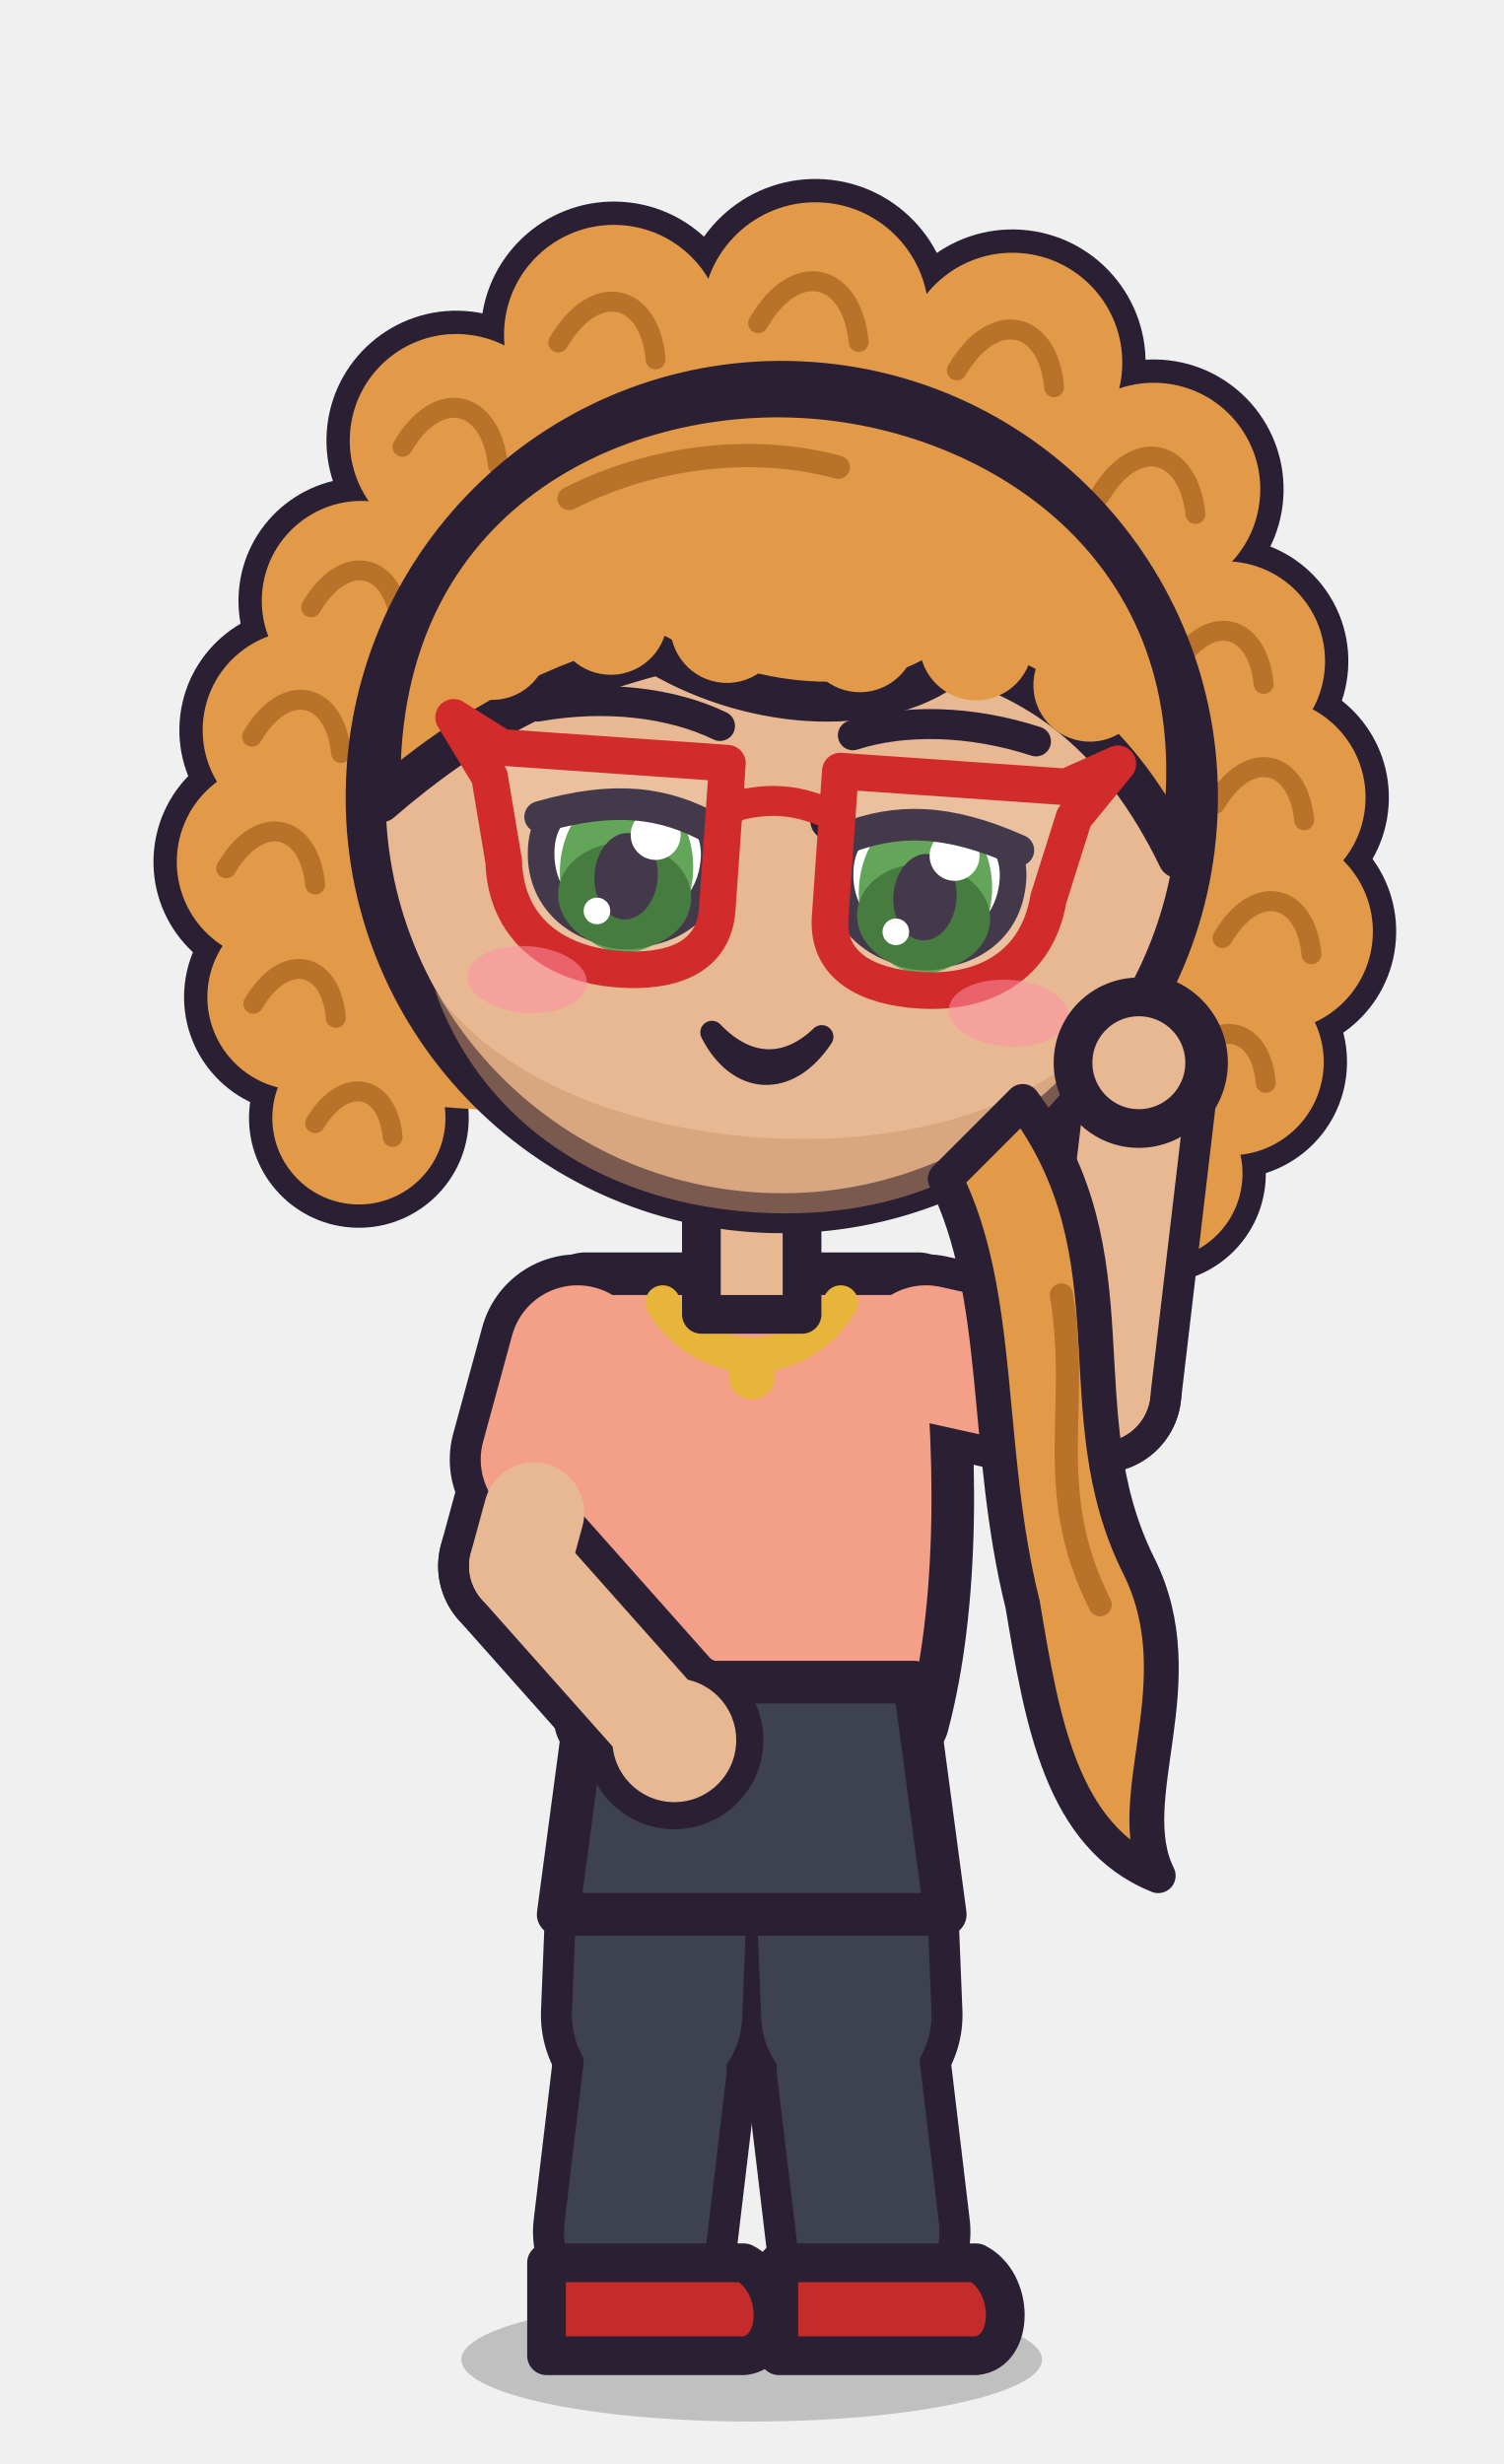
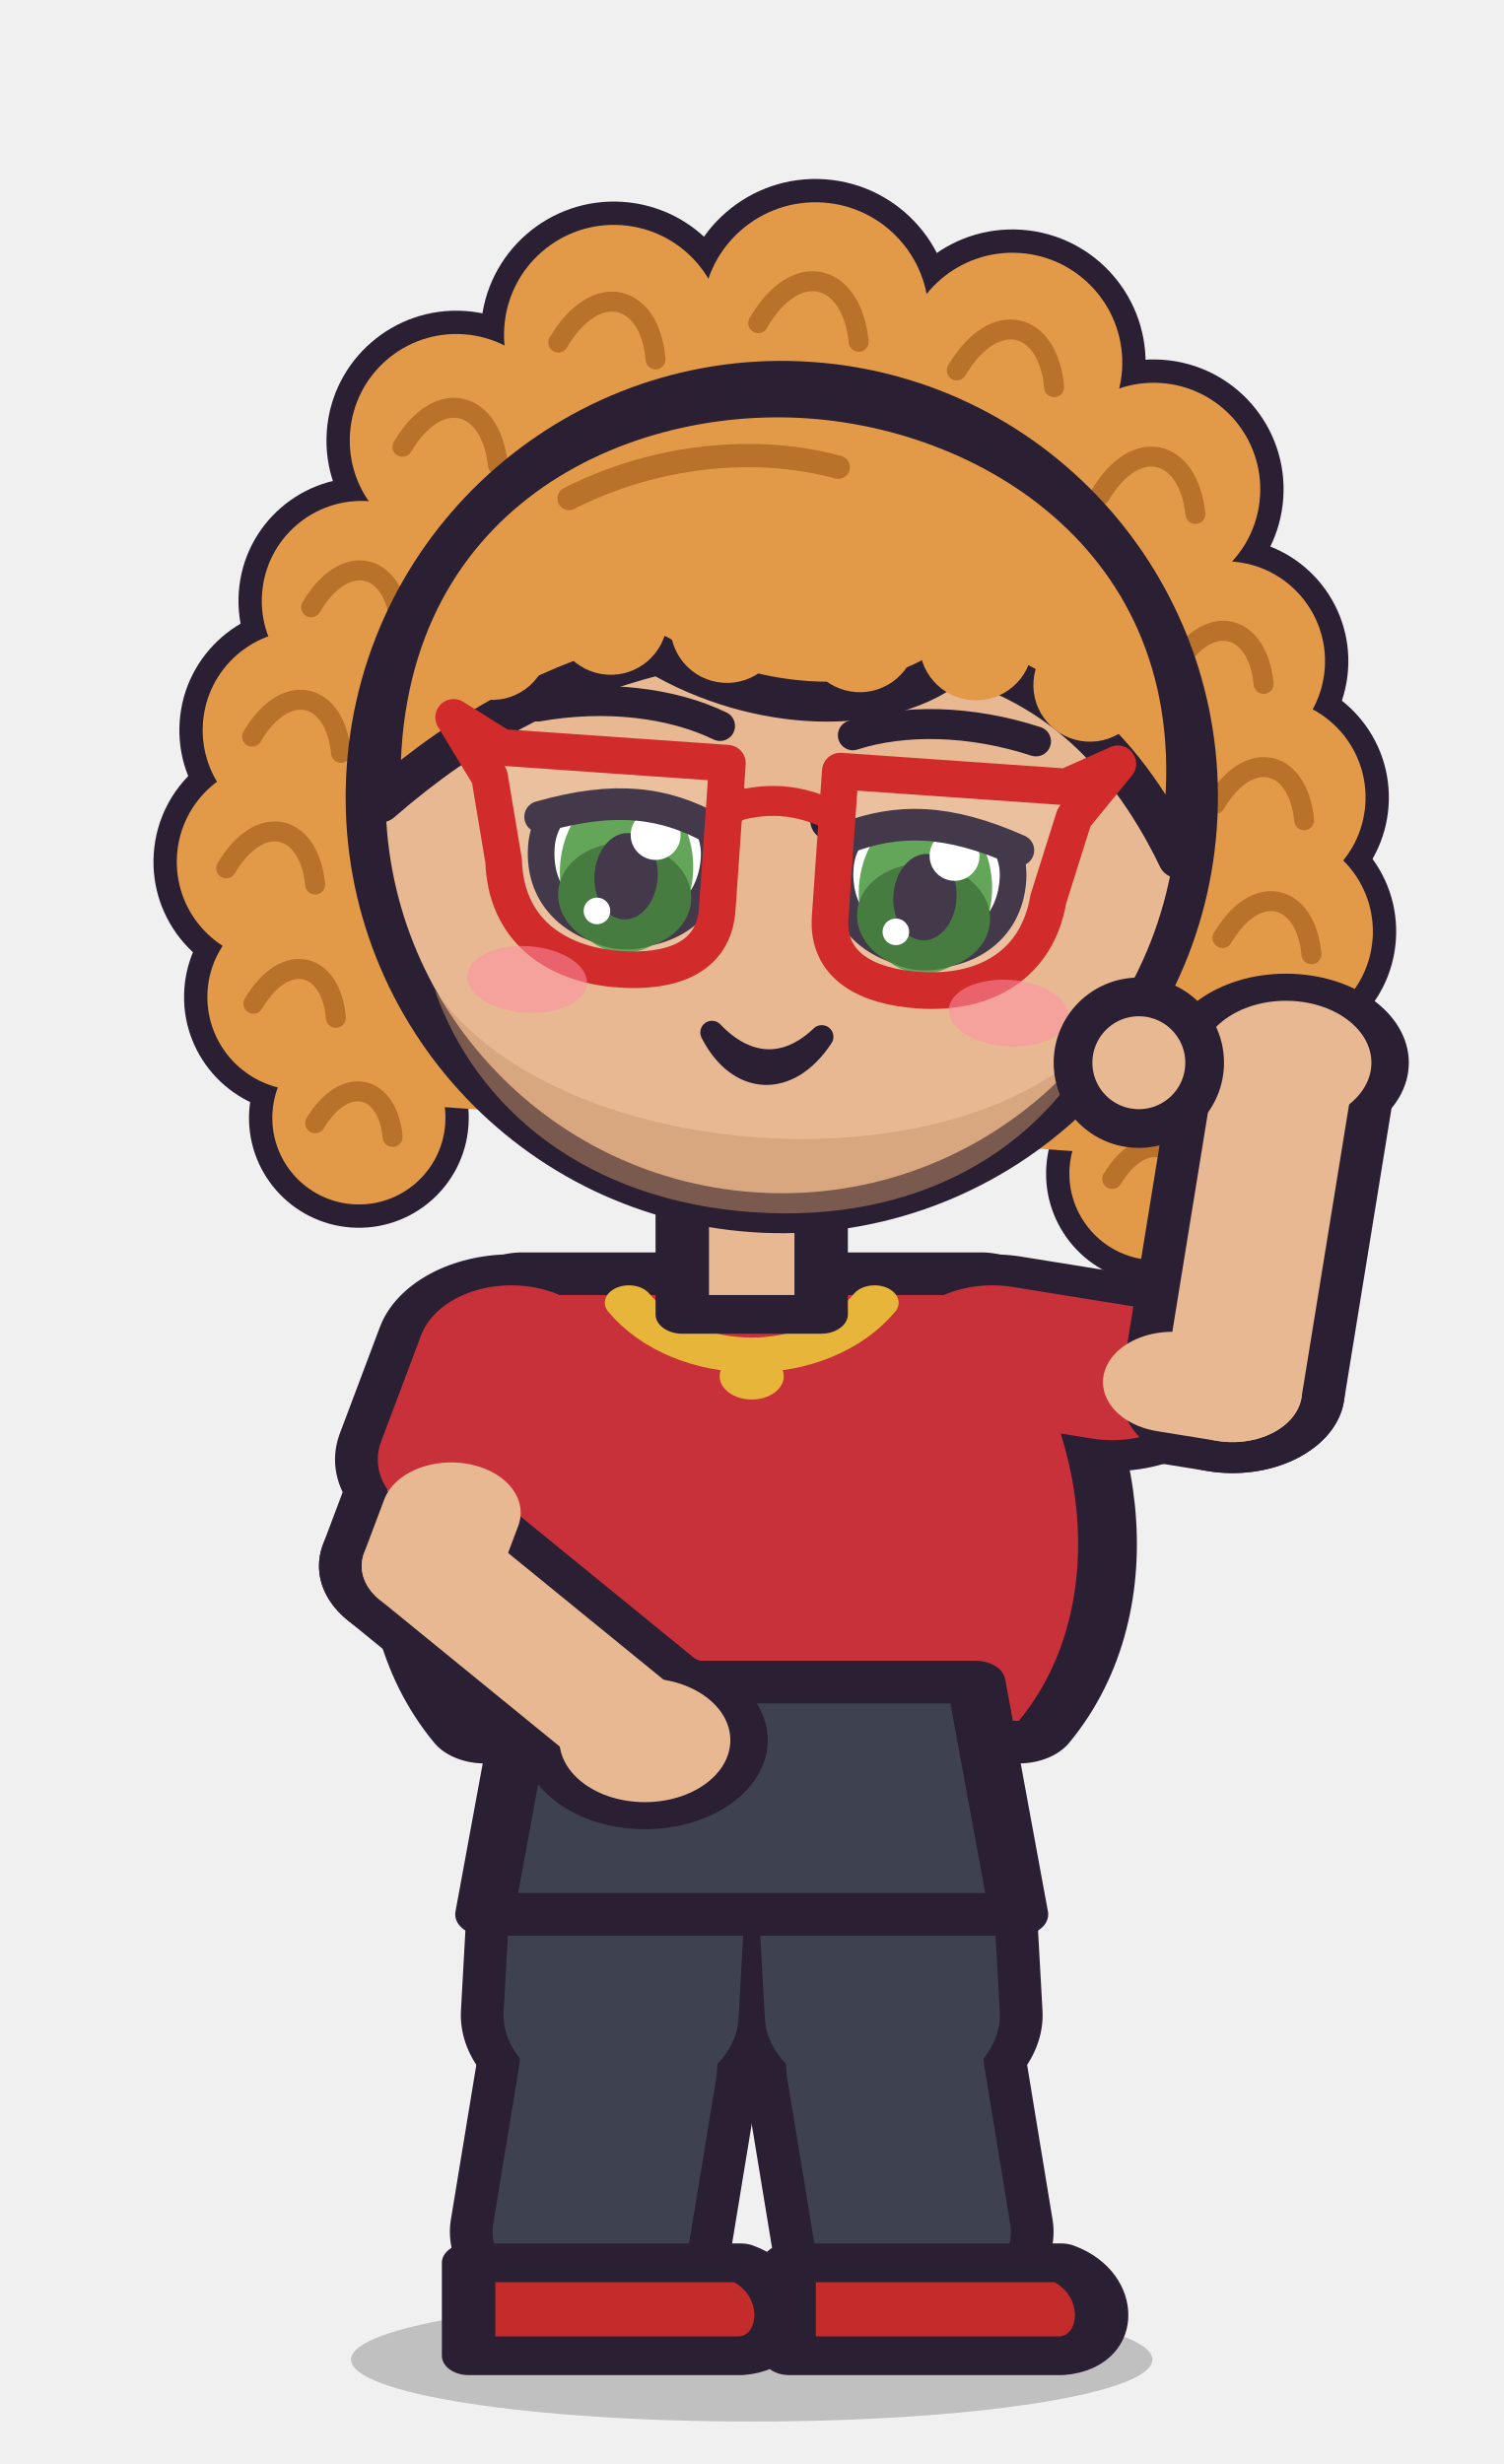
- <svg xmlns="http://www.w3.org/2000/svg" viewBox="-36 -54 72 118" width="72" height="118">
+ <svg xmlns="http://www.w3.org/2000/svg" viewBox="-36 -54 72 118" overflow="visible" width="72" height="118">
  <g transform="translate(0 4.308989) scale(0.9269663)" stroke-linejoin="round" stroke-linecap="round">
    <g transform="translate(0 -23.5) rotate(4 0 24) scale(.86)" stroke="#2B1F33" stroke-width="2.4">
      <circle cx="-26" cy="-8" r="7.4" fill="#2B1F33" stroke="none" />
      <circle cx="-29" cy="0" r="7.4" fill="#2B1F33" stroke="none" />
      <circle cx="-30" cy="8" r="7.4" fill="#2B1F33" stroke="none" />
      <circle cx="-28" cy="16" r="7.0" fill="#2B1F33" stroke="none" />
      <circle cx="-24" cy="23" r="6.6" fill="#2B1F33" stroke="none" />
      <circle cx="26" cy="-8" r="7.4" fill="#2B1F33" stroke="none" />
      <circle cx="29" cy="0" r="7.4" fill="#2B1F33" stroke="none" />
      <circle cx="30" cy="8" r="7.4" fill="#2B1F33" stroke="none" />
      <circle cx="28" cy="16" r="7.0" fill="#2B1F33" stroke="none" />
      <circle cx="24" cy="23" r="6.6" fill="#2B1F33" stroke="none" />
      <circle cx="-21" cy="-18" r="7.8" fill="#2B1F33" stroke="none" />
      <circle cx="-12" cy="-25" r="8.0" fill="#2B1F33" stroke="none" />
      <circle cx="0" cy="-27" r="8.2" fill="#2B1F33" stroke="none" />
      <circle cx="12" cy="-25" r="8.0" fill="#2B1F33" stroke="none" />
      <circle cx="21" cy="-18" r="7.8" fill="#2B1F33" stroke="none" />
      <path d="M-26 -8 C-24 -22 24 -22 26 -8 L28 22 L-28 22 Z" fill="#E29A48" stroke="none" />
      <circle cx="-26" cy="-8" r="6" fill="#E29A48" stroke="none" />
      <circle cx="-29" cy="0" r="6" fill="#E29A48" stroke="none" />
      <circle cx="-30" cy="8" r="6" fill="#E29A48" stroke="none" />
      <circle cx="-28" cy="16" r="5.6" fill="#E29A48" stroke="none" />
      <circle cx="-24" cy="23" r="5.2" fill="#E29A48" stroke="none" />
      <circle cx="26" cy="-8" r="6" fill="#E29A48" stroke="none" />
      <circle cx="29" cy="0" r="6" fill="#E29A48" stroke="none" />
      <circle cx="30" cy="8" r="6" fill="#E29A48" stroke="none" />
      <circle cx="28" cy="16" r="5.6" fill="#E29A48" stroke="none" />
      <circle cx="24" cy="23" r="5.2" fill="#E29A48" stroke="none" />
      <circle cx="-21" cy="-18" r="6.4" fill="#E29A48" stroke="none" />
      <circle cx="-12" cy="-25" r="6.6" fill="#E29A48" stroke="none" />
      <circle cx="0" cy="-27" r="6.8" fill="#E29A48" stroke="none" />
      <circle cx="12" cy="-25" r="6.6" fill="#E29A48" stroke="none" />
      <circle cx="21" cy="-18" r="6.4" fill="#E29A48" stroke="none" />
      <path d="M-29.0 -7.4 C-27.2 -11.0 -24.2 -10.4 -23.6 -6.8" fill="none" stroke="#B9722A" stroke-width="1.2" />
      <path d="M-32.0 0.6 C-30.2 -3.0 -27.2 -2.4 -26.6 1.2" fill="none" stroke="#B9722A" stroke-width="1.2" />
      <path d="M-33.0 8.6 C-31.2 5.0 -28.2 5.6 -27.6 9.2" fill="none" stroke="#B9722A" stroke-width="1.2" />
      <path d="M-30.8 16.6 C-29.1 13.2 -26.3 13.8 -25.8 17.1" fill="none" stroke="#B9722A" stroke-width="1.2" />
      <path d="M-26.6 23.5 C-25.0 20.4 -22.4 20.9 -21.9 24.0" fill="none" stroke="#B9722A" stroke-width="1.2" />
      <path d="M23.0 -7.4 C24.8 -11.0 27.8 -10.4 28.4 -6.8" fill="none" stroke="#B9722A" stroke-width="1.2" />
      <path d="M26.0 0.6 C27.8 -3.0 30.8 -2.4 31.4 1.2" fill="none" stroke="#B9722A" stroke-width="1.2" />
      <path d="M27.0 8.6 C28.8 5.0 31.8 5.6 32.4 9.2" fill="none" stroke="#B9722A" stroke-width="1.2" />
      <path d="M25.2 16.6 C26.9 13.2 29.7 13.8 30.2 17.1" fill="none" stroke="#B9722A" stroke-width="1.2" />
      <path d="M21.4 23.5 C23.0 20.4 25.6 20.9 26.1 24.0" fill="none" stroke="#B9722A" stroke-width="1.2" />
      <path d="M-24.2 -17.4 C-22.3 -21.2 -19.1 -20.6 -18.4 -16.7" fill="none" stroke="#B9722A" stroke-width="1.2" />
      <path d="M-15.3 -24.3 C-13.3 -28.3 -10.0 -27.6 -9.4 -23.7" fill="none" stroke="#B9722A" stroke-width="1.2" />
      <path d="M-3.4 -26.3 C-1.4 -30.4 2.0 -29.7 2.7 -25.6" fill="none" stroke="#B9722A" stroke-width="1.2" />
      <path d="M8.7 -24.3 C10.7 -28.3 14.0 -27.6 14.6 -23.7" fill="none" stroke="#B9722A" stroke-width="1.2" />
      <path d="M17.8 -17.4 C19.7 -21.2 22.9 -20.6 23.6 -16.7" fill="none" stroke="#B9722A" stroke-width="1.2" />
    </g>
-     <ellipse cx="0" cy="59" rx="15" ry="3.2" fill="#000" opacity=".2" />
-     <path d="M-4.60 34.00 L-5.00 44.00 L-6.00 52.40" fill="none" stroke="#2B1F33" stroke-width="10.6" stroke-linecap="round" stroke-linejoin="round" />
-     <path d="M4.60 34.00 L5.00 44.00 L6.00 52.40" fill="none" stroke="#2B1F33" stroke-width="10.6" stroke-linecap="round" stroke-linejoin="round" />
-     <path d="M-4.60 34.00 L-4.89 41.20" fill="none" stroke="#2B1F33" stroke-width="12.0" stroke-linecap="round" stroke-linejoin="round" />
-     <path d="M4.60 34.00 L4.89 41.20" fill="none" stroke="#2B1F33" stroke-width="12.0" stroke-linecap="round" stroke-linejoin="round" />
-     <path d="M-4.60 34.00 L-5.00 44.00 L-6.00 52.40" fill="none" stroke="#3E4250" stroke-width="7.4" stroke-linecap="round" stroke-linejoin="round" />
-     <path d="M4.60 34.00 L5.00 44.00 L6.00 52.40" fill="none" stroke="#3E4250" stroke-width="7.4" stroke-linecap="round" stroke-linejoin="round" />
-     <path d="M-4.60 34.00 L-4.89 41.20" fill="none" stroke="#3E4250" stroke-width="8.8" stroke-linecap="round" stroke-linejoin="round" />
-     <path d="M4.60 34.00 L4.89 41.20" fill="none" stroke="#3E4250" stroke-width="8.8" stroke-linecap="round" stroke-linejoin="round" />
-     <path d="M-10.6 54 L-0.4 54 C1.6 55 1.6 58.6 -0.4 58.8 L-10.6 58.8 Z" fill="#C42B2B" stroke="#2B1F33" stroke-width="2" />
-     <path d="M1.4 54 L11.6 54 C13.6 55 13.6 58.6 11.6 58.8 L1.4 58.8 Z" fill="#C42B2B" stroke="#2B1F33" stroke-width="2" />
-     <path d="M-9.00 7.00 L-12.00 18.00" fill="none" stroke="#2B1F33" stroke-width="8.4" stroke-linecap="round" stroke-linejoin="round" />
-     <path d="M9.00 7.00 L18.00 9.00" fill="none" stroke="#2B1F33" stroke-width="8.4" stroke-linecap="round" stroke-linejoin="round" />
-     <path d="M-9.00 7.00 L-10.50 12.50" fill="none" stroke="#2B1F33" stroke-width="10.2" stroke-linecap="round" stroke-linejoin="round" />
-     <path d="M9.00 7.00 L13.50 8.00" fill="none" stroke="#2B1F33" stroke-width="10.2" stroke-linecap="round" stroke-linejoin="round" />
-     <path d="M-8.6 4 C-9.6 12 -9.6 20 -8 26 L8 26 C9.6 20 9.6 12 8.6 4 Z" fill="#2B1F33" stroke="#2B1F33" stroke-width="4.4" />
-     <path d="M-9.00 7.00 L-12.00 18.00" fill="none" stroke="#E7B892" stroke-width="5.2" stroke-linecap="round" stroke-linejoin="round" />
-     <path d="M9.00 7.00 L18.00 9.00" fill="none" stroke="#E7B892" stroke-width="5.2" stroke-linecap="round" stroke-linejoin="round" />
-     <path d="M-8.6 4 C-9.6 12 -9.6 20 -8 26 L8 26 C9.6 20 9.6 12 8.6 4 Z" fill="#F4A088" stroke="none" />
-     <path d="M-9.00 7.00 L-10.50 12.50" fill="none" stroke="#F4A088" stroke-width="7" stroke-linecap="round" stroke-linejoin="round" />
-     <path d="M9.00 7.00 L13.50 8.00" fill="none" stroke="#F4A088" stroke-width="7" stroke-linecap="round" stroke-linejoin="round" />
-     <path d="M-4.6 4.4 C-2.4 8 2.4 8 4.6 4.4" fill="none" stroke="#E7B53A" stroke-width="1.8" />
-     <circle cx="0" cy="8.2" r="1.2" fill="#E7B53A" stroke="none" />
-     <path d="M-8.4 24 L8.4 24 L10 36 L-10 36 Z" fill="#3E4250" stroke="#2B1F33" stroke-width="2.2" />
-     <rect x="-2.6" y="-1" width="5.2" height="6" fill="#E7B892" stroke="#2B1F33" stroke-width="2" />
-     <path d="M-12.00 18.00 L-4.00 27.00" fill="none" stroke="#2B1F33" stroke-width="8.4" stroke-linecap="round" stroke-linejoin="round" />
-     <circle cx="-4.00" cy="27.00" r="4.6" fill="#2B1F33" />
-     <path d="M-11.25 15.25 L-12.00 18.00" fill="none" stroke="#E7B892" stroke-width="5.2" stroke-linecap="round" stroke-linejoin="round" />
-     <path d="M-12.00 18.00 L-4.00 27.00" fill="none" stroke="#E7B892" stroke-width="5.2" stroke-linecap="round" stroke-linejoin="round" />
-     <circle cx="-4.00" cy="27.00" r="3.2" fill="#E7B892" />
-     <path d="M18.00 9.00 L20.00 -8.00" fill="none" stroke="#2B1F33" stroke-width="8.4" stroke-linecap="round" stroke-linejoin="round" />
-     <circle cx="20.00" cy="-8.00" r="4.6" fill="#2B1F33" />
-     <path d="M15.75 8.50 L18.00 9.00" fill="none" stroke="#E7B892" stroke-width="5.2" stroke-linecap="round" stroke-linejoin="round" />
-     <path d="M18.00 9.00 L20.00 -8.00" fill="none" stroke="#E7B892" stroke-width="5.2" stroke-linecap="round" stroke-linejoin="round" />
-     <circle cx="20.00" cy="-8.00" r="3.2" fill="#E7B892" />
+     <g transform="scale(1.38 1)">
+       <ellipse cx="0" cy="59" rx="15" ry="3.2" fill="#000" opacity=".2" />
+       <path d="M-4.60 34.00 L-5.00 44.00 L-6.00 52.40" fill="none" stroke="#2B1F33" stroke-width="10.6" stroke-linecap="round" stroke-linejoin="round" />
+       <path d="M4.60 34.00 L5.00 44.00 L6.00 52.40" fill="none" stroke="#2B1F33" stroke-width="10.6" stroke-linecap="round" stroke-linejoin="round" />
+       <path d="M-4.60 34.00 L-4.89 41.20" fill="none" stroke="#2B1F33" stroke-width="12.0" stroke-linecap="round" stroke-linejoin="round" />
+       <path d="M4.60 34.00 L4.89 41.20" fill="none" stroke="#2B1F33" stroke-width="12.0" stroke-linecap="round" stroke-linejoin="round" />
+       <path d="M-4.60 34.00 L-5.00 44.00 L-6.00 52.40" fill="none" stroke="#3E4250" stroke-width="7.4" stroke-linecap="round" stroke-linejoin="round" />
+       <path d="M4.60 34.00 L5.00 44.00 L6.00 52.40" fill="none" stroke="#3E4250" stroke-width="7.4" stroke-linecap="round" stroke-linejoin="round" />
+       <path d="M-4.60 34.00 L-4.89 41.20" fill="none" stroke="#3E4250" stroke-width="8.8" stroke-linecap="round" stroke-linejoin="round" />
+       <path d="M4.60 34.00 L4.89 41.20" fill="none" stroke="#3E4250" stroke-width="8.8" stroke-linecap="round" stroke-linejoin="round" />
+       <path d="M-10.6 54 L-0.4 54 C1.6 55 1.6 58.6 -0.4 58.8 L-10.6 58.8 Z" fill="#C42B2B" stroke="#2B1F33" stroke-width="2" />
+       <path d="M1.4 54 L11.6 54 C13.6 55 13.6 58.6 11.6 58.8 L1.4 58.8 Z" fill="#C42B2B" stroke="#2B1F33" stroke-width="2" />
+       <path d="M-9.00 7.00 L-12.00 18.00" fill="none" stroke="#2B1F33" stroke-width="8.4" stroke-linecap="round" stroke-linejoin="round" />
+       <path d="M9.00 7.00 L18.00 9.00" fill="none" stroke="#2B1F33" stroke-width="8.4" stroke-linecap="round" stroke-linejoin="round" />
+       <path d="M-9.00 7.00 L-10.50 12.50" fill="none" stroke="#2B1F33" stroke-width="10.2" stroke-linecap="round" stroke-linejoin="round" />
+       <path d="M9.00 7.00 L13.50 8.00" fill="none" stroke="#2B1F33" stroke-width="10.2" stroke-linecap="round" stroke-linejoin="round" />
+       <path d="M-8.6 4 C-12.6 10 -13.6 20 -10 26 L10 26 C13.6 20 12.6 10 8.6 4 Z" fill="#2B1F33" stroke="#2B1F33" stroke-width="4.4" />
+       <path d="M-9.00 7.00 L-12.00 18.00" fill="none" stroke="#E7B892" stroke-width="5.2" stroke-linecap="round" stroke-linejoin="round" />
+       <path d="M9.00 7.00 L18.00 9.00" fill="none" stroke="#E7B892" stroke-width="5.2" stroke-linecap="round" stroke-linejoin="round" />
+       <path d="M-8.6 4 C-12.6 10 -13.6 20 -10 26 L10 26 C13.6 20 12.6 10 8.6 4 Z" fill="#C8303A" stroke="none" />
+       <path d="M-9.00 7.00 L-10.50 12.50" fill="none" stroke="#C8303A" stroke-width="7" stroke-linecap="round" stroke-linejoin="round" />
+       <path d="M9.00 7.00 L13.50 8.00" fill="none" stroke="#C8303A" stroke-width="7" stroke-linecap="round" stroke-linejoin="round" />
+       <path d="M-4.6 4.4 C-2.4 8 2.4 8 4.6 4.4" fill="none" stroke="#E7B53A" stroke-width="1.8" />
+       <circle cx="0" cy="8.2" r="1.2" fill="#E7B53A" stroke="none" />
+       <path d="M-8.4 24 L8.4 24 L10 36 L-10 36 Z" fill="#3E4250" stroke="#2B1F33" stroke-width="2.2" />
+       <rect x="-2.6" y="-1" width="5.2" height="6" fill="#E7B892" stroke="#2B1F33" stroke-width="2" />
+       <path d="M-12.00 18.00 L-4.00 27.00" fill="none" stroke="#2B1F33" stroke-width="8.4" stroke-linecap="round" stroke-linejoin="round" />
+       <circle cx="-4.00" cy="27.00" r="4.6" fill="#2B1F33" />
+       <path d="M-11.25 15.25 L-12.00 18.00" fill="none" stroke="#E7B892" stroke-width="5.2" stroke-linecap="round" stroke-linejoin="round" />
+       <path d="M-12.00 18.00 L-4.00 27.00" fill="none" stroke="#E7B892" stroke-width="5.2" stroke-linecap="round" stroke-linejoin="round" />
+       <circle cx="-4.00" cy="27.00" r="3.2" fill="#E7B892" />
+       <path d="M18.00 9.00 L20.00 -8.00" fill="none" stroke="#2B1F33" stroke-width="8.4" stroke-linecap="round" stroke-linejoin="round" />
+       <circle cx="20.00" cy="-8.00" r="4.6" fill="#2B1F33" />
+       <path d="M15.75 8.50 L18.00 9.00" fill="none" stroke="#E7B892" stroke-width="5.2" stroke-linecap="round" stroke-linejoin="round" />
+       <path d="M18.00 9.00 L20.00 -8.00" fill="none" stroke="#E7B892" stroke-width="5.2" stroke-linecap="round" stroke-linejoin="round" />
+       <circle cx="20.00" cy="-8.00" r="3.2" fill="#E7B892" />
+     </g>
    <g transform="translate(0 -23.5) rotate(4 0 24) scale(.86)" stroke="#2B1F33" stroke-width="2.4">
      <circle cx="0" cy="2" r="25" fill="#E7B892" />
      <path d="M-20 15 C-12 25 12 25 20 15 C17 22 10 27 0 27 C-10 27 -17 22 -20 15 Z" fill="#C9946C" stroke="none" opacity=".5" />
      <path d="M-24 4 C-26 -14 -12 -22 0 -22 C12 -22 26 -14 24 4 C20 -3 15 -6 10 -7 C6 -3 -2 -3 -8 -6 C-14 -4 -19 -1 -24 4 Z" fill="#E29A48" />
      <circle cx="-18" cy="-6" r="3.4" fill="#E29A48" stroke="none" />
      <circle cx="-11" cy="-8" r="3.4" fill="#E29A48" stroke="none" />
      <circle cx="-4" cy="-8" r="3.4" fill="#E29A48" stroke="none" />
      <circle cx="4" cy="-8" r="3.4" fill="#E29A48" stroke="none" />
      <circle cx="11" cy="-8" r="3.4" fill="#E29A48" stroke="none" />
      <circle cx="18" cy="-6" r="3.4" fill="#E29A48" stroke="none" />
      <path d="M-14 -15 C-9 -18 -3 -19 2 -18" fill="none" stroke="#B9722A" stroke-width="1.4" />
      <path d="M-14.2 6 C-14.2 0.5 -3.8 0.5 -3.8 6 C-3.8 12.5 -14.2 12.5 -14.2 6 Z" fill="#fff" stroke-width="1.6" />
      <ellipse cx="-9" cy="7" rx="4" ry="5" fill="#4E9A43" stroke="none" />
      <ellipse cx="-9" cy="8.6" rx="4" ry="3.2" fill="#2F6A28" stroke="none" />
      <ellipse cx="-9" cy="7.4" rx="1.9" ry="2.6" fill="#2B1F33" stroke="none" />
      <circle cx="-7.4" cy="4.8" r="1.5" fill="#fff" stroke="none" />
      <circle cx="-10.6" cy="9.6" r=".8" fill="#fff" stroke="none" />
      <path d="M-15 3.2 C-12 -.2 -6 -.2 -3 2.6" fill="none" stroke-width="2.4" />
      <path d="M-14.6 2.8 L-16.6 1.4" fill="none" stroke-width="1.6" />
      <path d="M3.8 6 C3.8 0.5 14.2 0.5 14.2 6 C14.2 12.5 3.8 12.5 3.8 6 Z" fill="#fff" stroke-width="1.6" />
      <ellipse cx="9" cy="7" rx="4" ry="5" fill="#4E9A43" stroke="none" />
      <ellipse cx="9" cy="8.6" rx="4" ry="3.2" fill="#2F6A28" stroke="none" />
      <ellipse cx="9" cy="7.4" rx="1.9" ry="2.6" fill="#2B1F33" stroke="none" />
      <circle cx="10.6" cy="4.8" r="1.5" fill="#fff" stroke="none" />
      <circle cx="7.4" cy="9.6" r=".8" fill="#fff" stroke="none" />
      <path d="M3 3.2 C6 -.2 12 -.2 15 2.6" fill="none" stroke-width="2.4" />
      <path d="M14.6 2.8 L16.6 1.4" fill="none" stroke-width="1.6" />
      <path d="M-17.4 .4 L-3.4 .4 L-3.4 4.8 C-7 3.4 -10 3.4 -15 4.8 L-17.4 4.8 Z M3.4 .4 L17.4 .4 L17.4 4.8 L15 4.8 C10 3.4 7 3.4 3.4 4.8 Z" fill="#E7B892" stroke="none" />
      <path d="M-14.4 4.2 C-10 2.6 -7 2.8 -4 4.2 M4 4.2 C7 2.8 10 2.6 14.4 4.2" fill="none" stroke-width="1.9" />
      <path d="M-15 -2.4 C-11 -3.4 -7 -3.2 -4 -2 M4 -2 C7 -3.2 11 -3.4 15 -2.4" fill="none" stroke-width="1.8" />
      <path d="M-3.2 16.4 C-1 18.4 1.4 18.4 3.4 16.2 C1.6 19.4 -1.4 19.4 -3.2 16.4 Z" fill="#B57BB8" stroke-width="1.4" />
      <path d="M-17 .2 L-3.4 .2 L-3.4 9 C-3.4 12 -6 13 -9 13 C-13 13 -16 11 -16.4 7 L-17.6 2 L-20 -1.4 Z" fill="#fff" fill-opacity=".12" stroke="#D12B2B" stroke-width="2.2" />
      <path d="M17 .2 L3.4 .2 L3.4 9 C3.4 12 6 13 9 13 C13 13 16 11 16.4 7 L17.6 2 L20 -1.4 Z" fill="#fff" fill-opacity=".12" stroke="#D12B2B" stroke-width="2.2" />
      <path d="M-3.4 3 C-1 2 1 2 3.4 3" fill="none" stroke="#D12B2B" stroke-width="1.8" />
      <ellipse cx="-14.5" cy="14" rx="3.6" ry="2" fill="#FF8FA3" opacity=".55" stroke="none" />
      <ellipse cx="14.5" cy="14" rx="3.6" ry="2" fill="#FF8FA3" opacity=".55" stroke="none" />
    </g>
-     <path d="M14 -6 C20 2 16 10 20 18 C23 24 19 30 21 34 C16 32 15 26 14 20 C12 12 13 4 10 -2 Z" fill="#E29A48" stroke="#2B1F33" stroke-width="1.8" />
-     <path d="M16 4 C17 10 15 14 18 20" fill="none" stroke="#B9722A" stroke-width="1.2" />
    <circle cx="20" cy="-8" r="3.4" fill="#E7B892" stroke="#2B1F33" stroke-width="2" />
  </g>
</svg>
